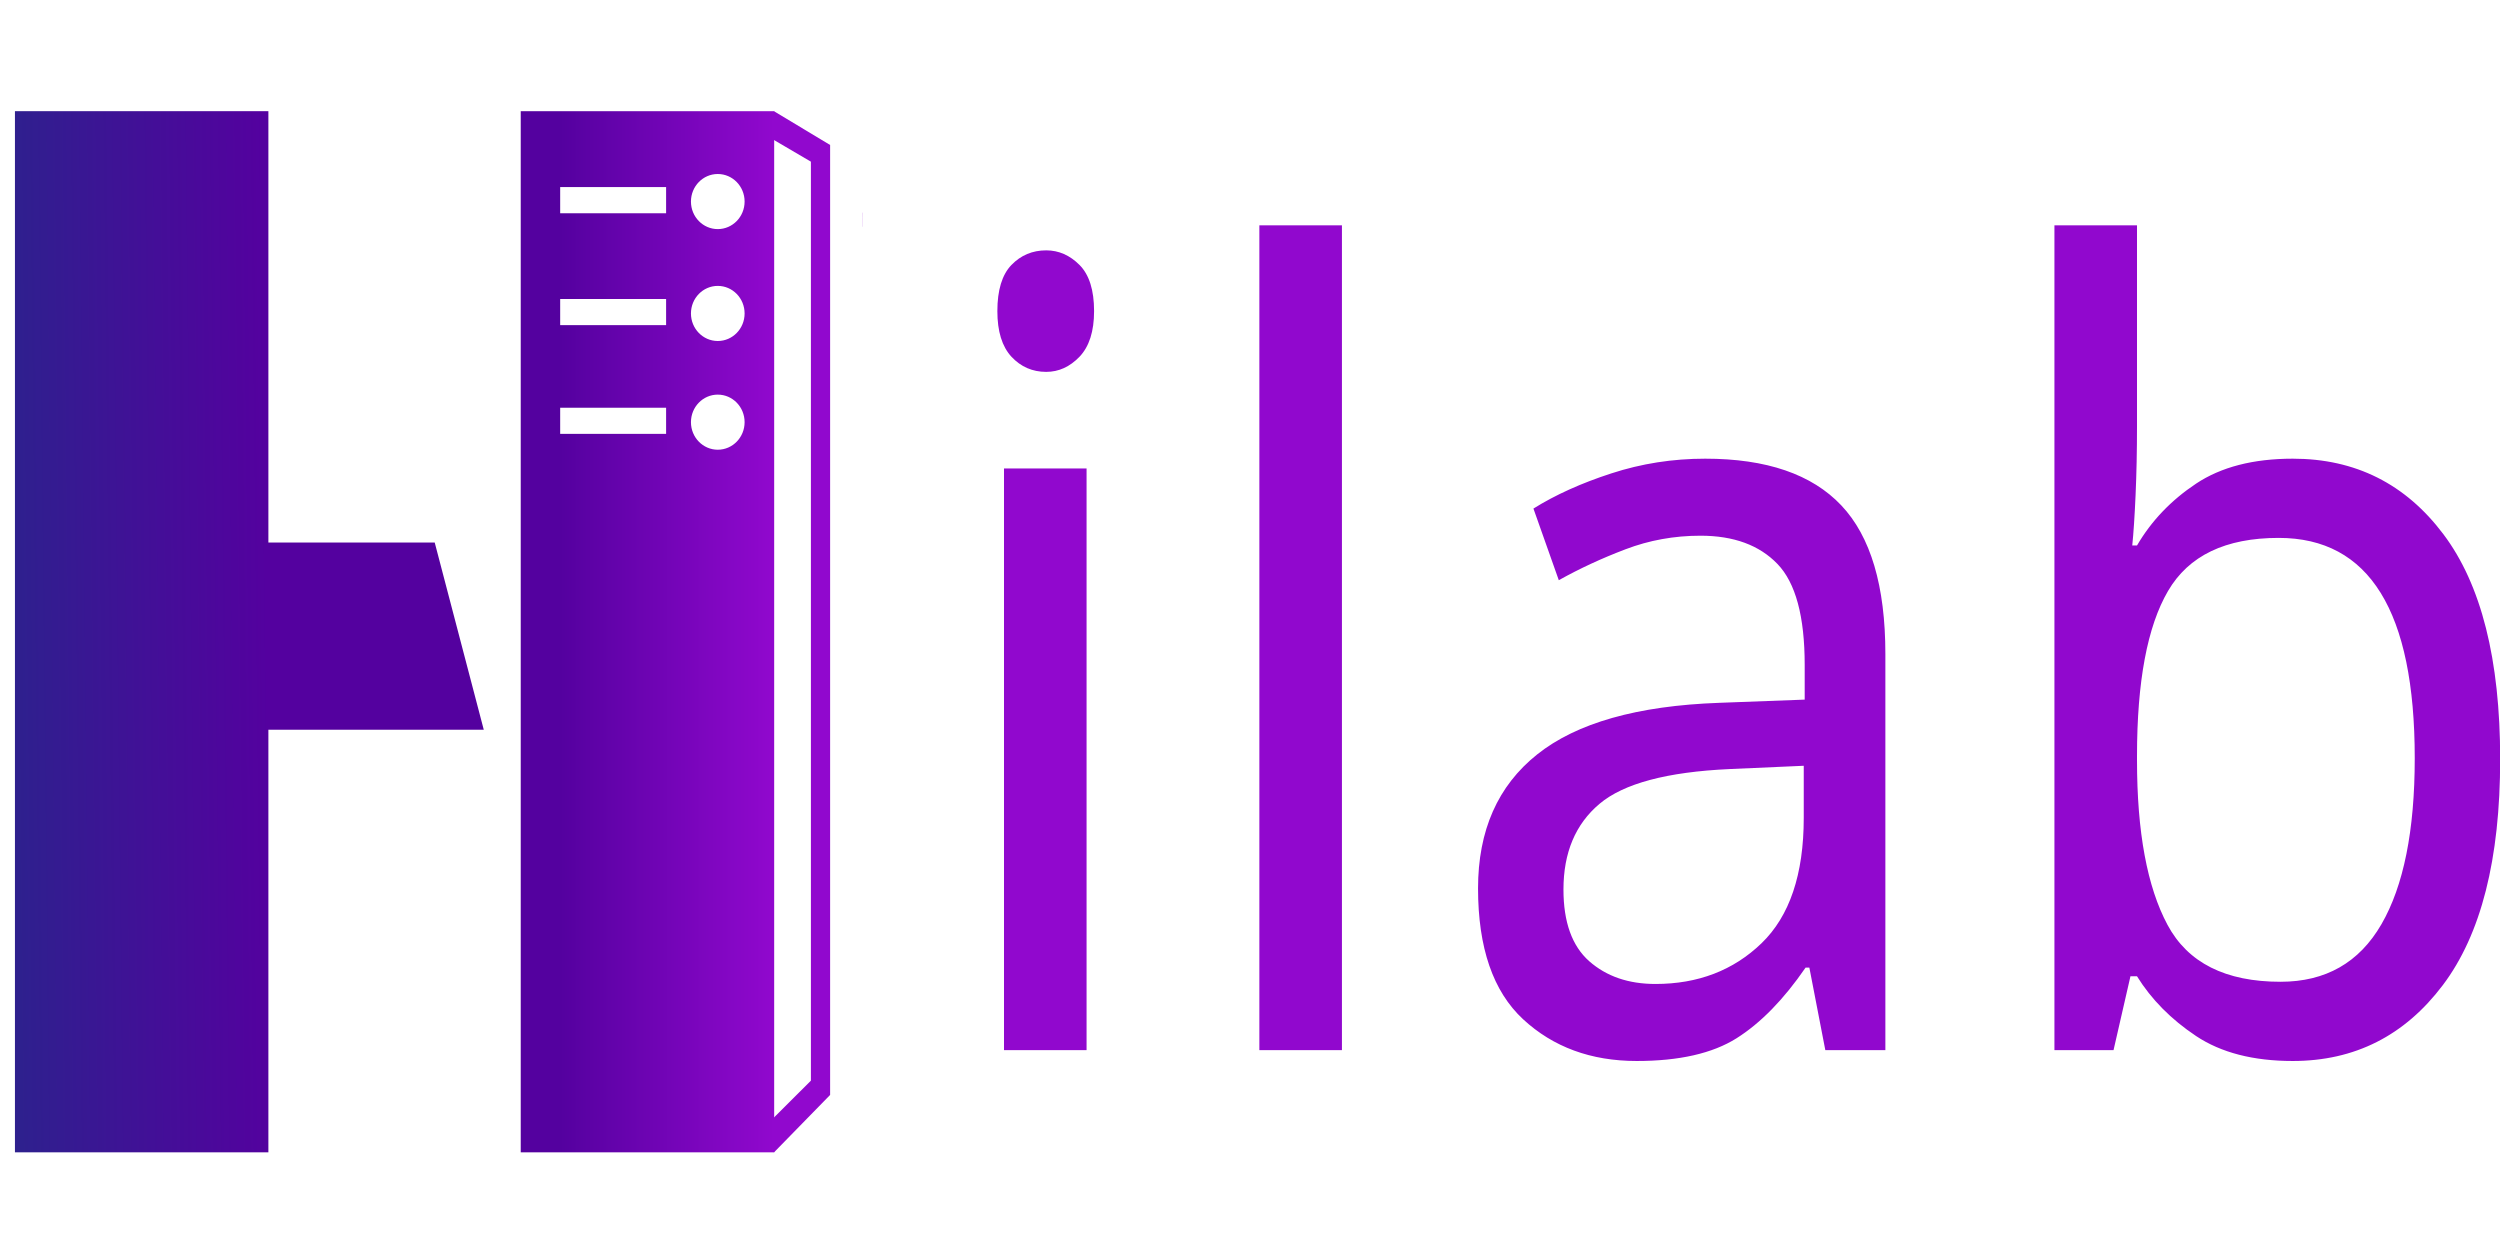
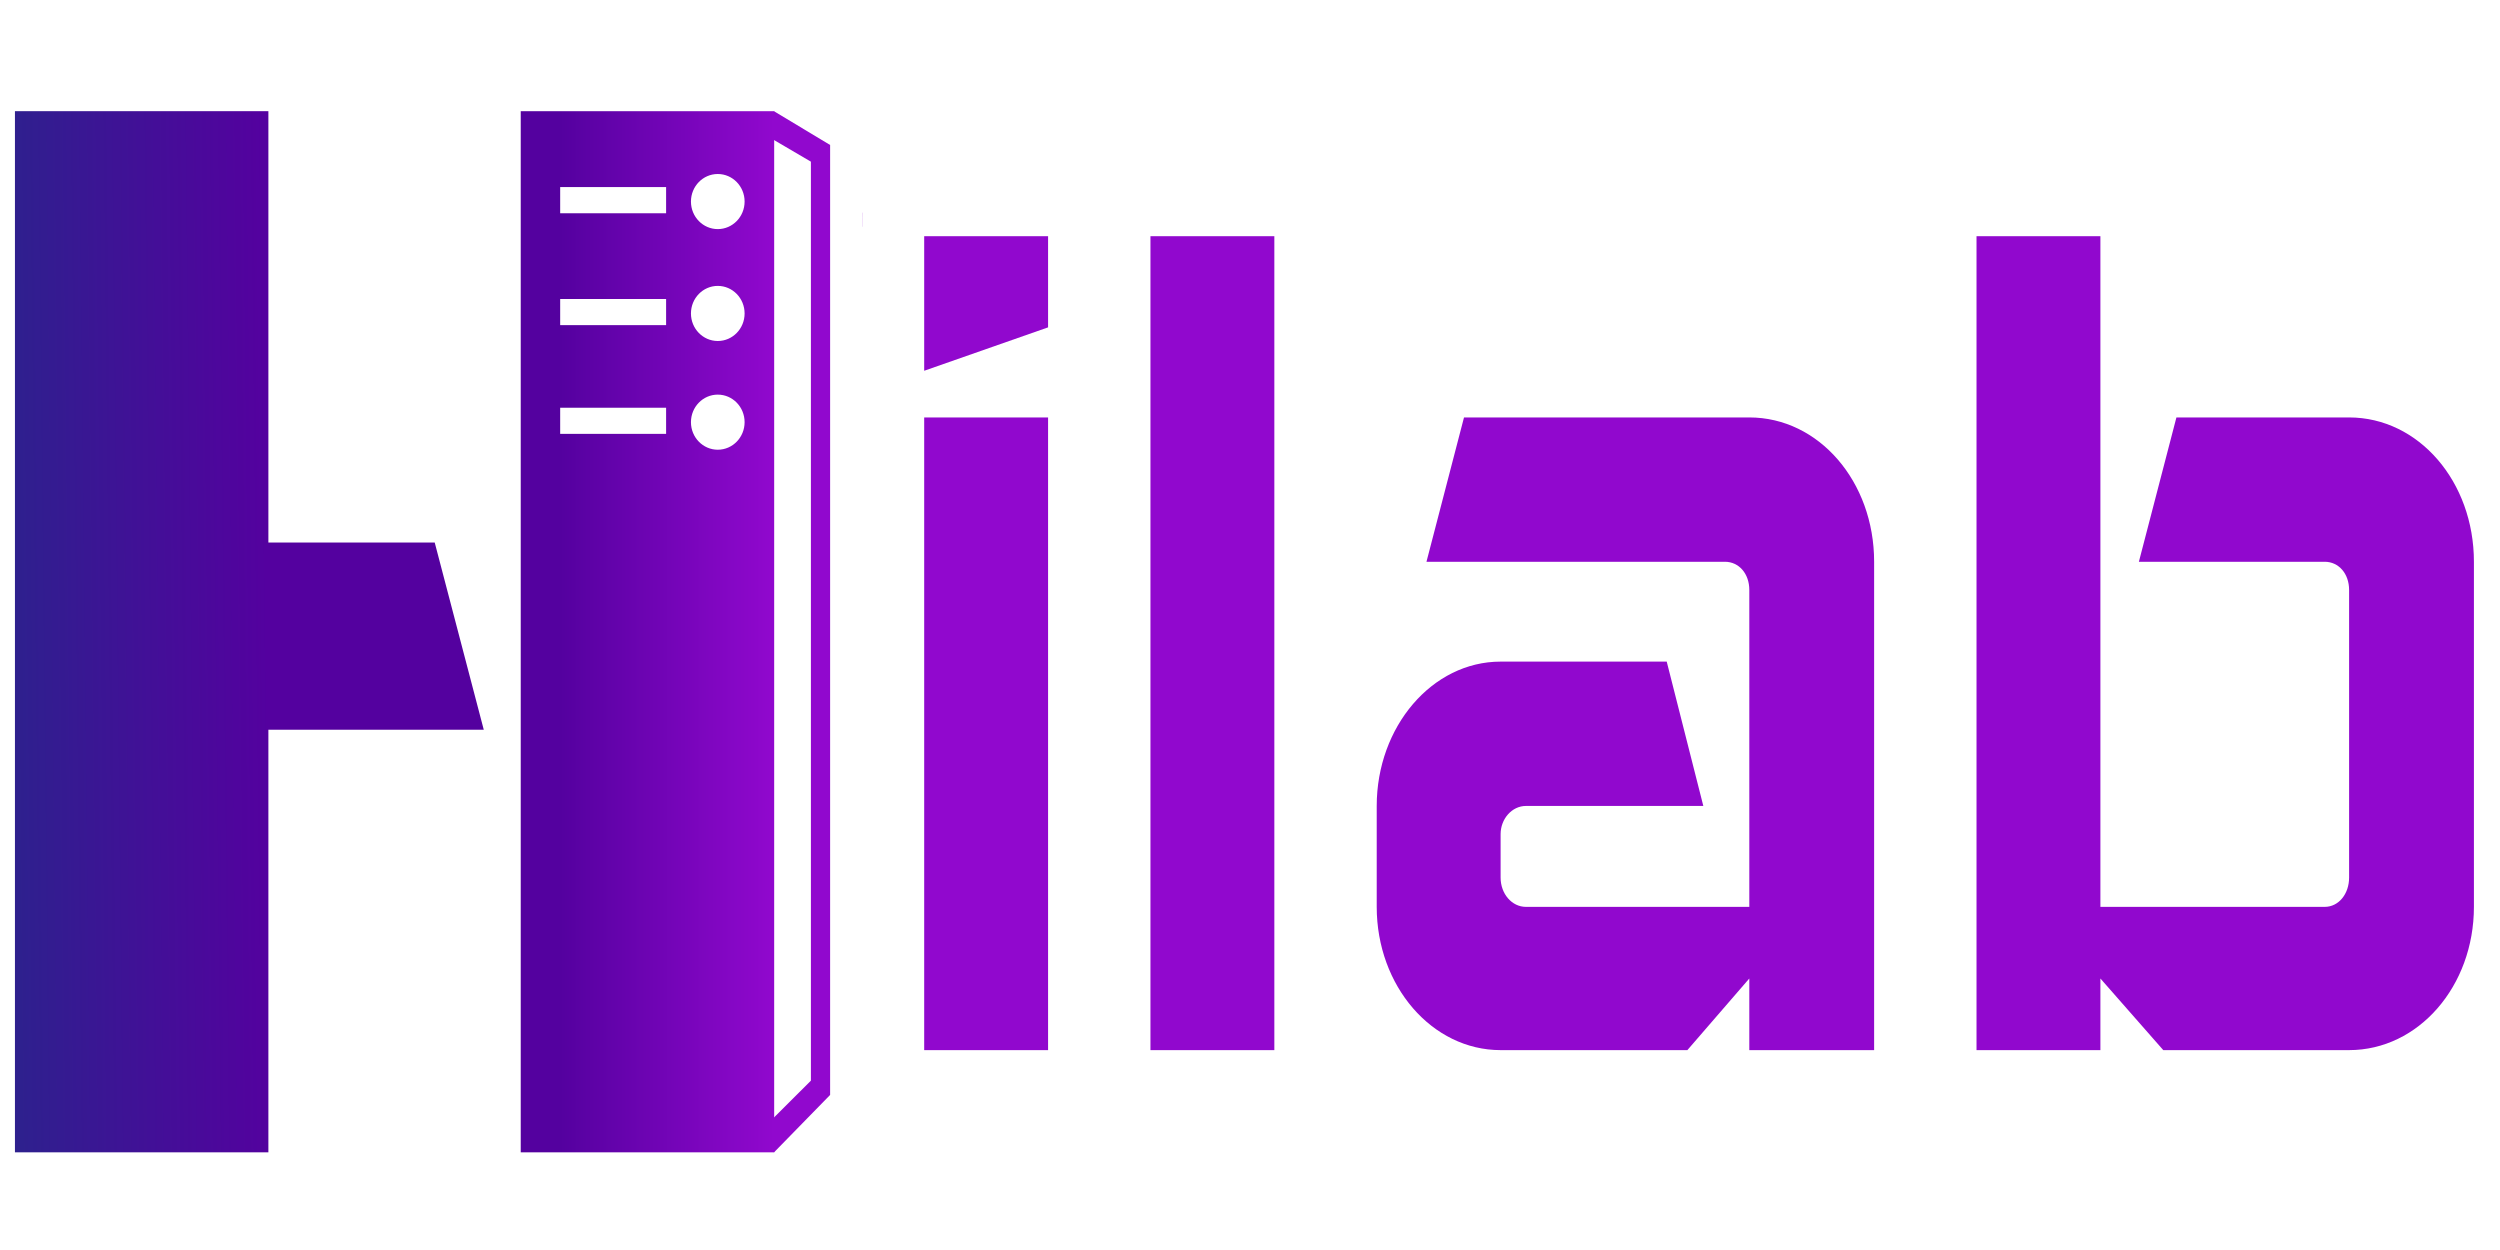
<svg xmlns="http://www.w3.org/2000/svg" xmlns:xlink="http://www.w3.org/1999/xlink" width="1400" height="700" viewBox="0 0 1200 600" version="1.1" id="svg9">
  <defs id="defs4">
    <linearGradient id="swatch51">
      <stop style="stop-color:#ae62e1;stop-opacity:0.97;" offset="0" id="stop52" />
    </linearGradient>
    <linearGradient id="linearGradient22">
      <stop style="stop-color:#c71e69;stop-opacity:1;" offset="0" id="stop21" />
      <stop style="stop-color:#000000;stop-opacity:0;" offset="1" id="stop22" />
    </linearGradient>
    <linearGradient id="linearGradient15">
      <stop style="stop-color:#000000;stop-opacity:1;" offset="0" id="stop15" />
      <stop style="stop-color:#000000;stop-opacity:0;" offset="1" id="stop16" />
    </linearGradient>
    <linearGradient id="swatch7">
      <stop style="stop-color:#000000;stop-opacity:1;" offset="0" id="stop8" />
    </linearGradient>
    <linearGradient id="swatch1">
      <stop style="stop-color:#9643a2;stop-opacity:0.83;" offset="0" id="stop7" />
    </linearGradient>
    <linearGradient id="linearGradient331" gradientUnits="userSpaceOnUse" x1="55" x2="229" y1="0" y2="0">
      <stop offset="0" stop-color="#6b39ff" id="stop331" style="stop-color:#480097;stop-opacity:1;" />
      <stop offset="0.78" stop-color="#ff2f82" id="stop330" />
    </linearGradient>
    <linearGradient id="linearGradient327" gradientUnits="userSpaceOnUse" x1="55" x2="229" y1="0" y2="0">
      <stop offset="0" stop-color="#ff2f82" id="stop326" />
      <stop offset="1" stop-color="#6b39ff" id="stop327" style="stop-color:#480097;stop-opacity:1;" />
    </linearGradient>
    <linearGradient id="linearGradient324" gradientUnits="userSpaceOnUse" x1="55" x2="229" y1="0" y2="0">
      <stop offset="0.733" stop-color="#6b39ff" id="stop324" style="stop-color:#54019f;stop-opacity:1;" />
      <stop offset="1" stop-color="#ff2f82" id="stop323" style="stop-color:#9108ce;stop-opacity:1;" />
    </linearGradient>
    <linearGradient id="linearGradient320" gradientUnits="userSpaceOnUse" x1="248.315" x2="605.4" y1="282.905" y2="282.905" gradientTransform="matrix(0.9426046,0,0,0.9426045,12.64211,6.681904)" spreadMethod="pad">
      <stop offset="0.276" stop-color="#6b39ff" id="stop319" />
      <stop offset="100%" stop-color="#4a2bff" id="stop320" />
    </linearGradient>
    <linearGradient id="linearGradient318" gradientUnits="userSpaceOnUse" x1="248.315" x2="605.4" y1="282.905" y2="282.905" gradientTransform="matrix(0.9426046,0,0,0.9426045,12.64211,6.681904)" spreadMethod="pad">
      <stop offset="0.274" stop-color="#6b39ff" id="stop317" />
      <stop offset="100%" stop-color="#4a2bff" id="stop318" />
    </linearGradient>
    <linearGradient id="linearGradient316" gradientUnits="userSpaceOnUse" x1="248.315" x2="605.4" y1="282.905" y2="282.905" gradientTransform="matrix(0.9426046,0,0,0.9426045,12.64211,6.681904)" spreadMethod="pad">
      <stop offset="0.253" stop-color="#6b39ff" id="stop315" />
      <stop offset="100%" stop-color="#4a2bff" id="stop316" />
    </linearGradient>
    <linearGradient id="linearGradient314" gradientUnits="userSpaceOnUse" x1="248.315" x2="605.4" y1="282.905" y2="282.905" gradientTransform="matrix(0.9426046,0,0,0.9426045,12.64211,6.681904)" spreadMethod="pad">
      <stop offset="0.23" stop-color="#6b39ff" id="stop313" />
      <stop offset="100%" stop-color="#4a2bff" id="stop314" />
    </linearGradient>
    <linearGradient id="linearGradient312" gradientUnits="userSpaceOnUse" x1="248.315" x2="605.4" y1="282.905" y2="282.905" gradientTransform="matrix(0.9426046,0,0,0.9426045,12.64211,6.681904)" spreadMethod="pad">
      <stop offset="0.216" stop-color="#6b39ff" id="stop311" />
      <stop offset="100%" stop-color="#4a2bff" id="stop312" />
    </linearGradient>
    <linearGradient id="linearGradient310" gradientUnits="userSpaceOnUse" x1="248.315" x2="605.4" y1="282.905" y2="282.905" gradientTransform="matrix(0.9426046,0,0,0.9426045,12.64211,6.681904)" spreadMethod="pad">
      <stop offset="0.203" stop-color="#6b39ff" id="stop309" />
      <stop offset="100%" stop-color="#4a2bff" id="stop310" />
    </linearGradient>
    <linearGradient id="linearGradient308" gradientUnits="userSpaceOnUse" x1="248.315" x2="605.4" y1="282.905" y2="282.905" gradientTransform="matrix(0.9426046,0,0,0.9426045,12.64211,6.681904)" spreadMethod="pad">
      <stop offset="0.174" stop-color="#6b39ff" id="stop307" />
      <stop offset="100%" stop-color="#4a2bff" id="stop308" />
    </linearGradient>
    <linearGradient id="linearGradient306" gradientUnits="userSpaceOnUse" x1="248.315" x2="605.4" y1="282.905" y2="282.905" gradientTransform="matrix(0.9426046,0,0,0.9426045,12.64211,6.681904)" spreadMethod="pad">
      <stop offset="0.135" stop-color="#6b39ff" id="stop305" />
      <stop offset="100%" stop-color="#4a2bff" id="stop306" />
    </linearGradient>
    <linearGradient id="linearGradient304" gradientUnits="userSpaceOnUse" x1="248.315" x2="605.4" y1="282.905" y2="282.905" gradientTransform="matrix(0.9426046,0,0,0.9426045,12.64211,6.681904)" spreadMethod="pad">
      <stop offset="0.104" stop-color="#6b39ff" id="stop303" />
      <stop offset="100%" stop-color="#4a2bff" id="stop304" />
    </linearGradient>
    <linearGradient id="linearGradient302" gradientUnits="userSpaceOnUse" x1="248.315" x2="605.4" y1="282.905" y2="282.905" gradientTransform="matrix(0.9426046,0,0,0.9426045,12.64211,6.681904)" spreadMethod="pad">
      <stop offset="0.068" stop-color="#6b39ff" id="stop301" />
      <stop offset="100%" stop-color="#4a2bff" id="stop302" />
    </linearGradient>
    <linearGradient id="linearGradient300" gradientUnits="userSpaceOnUse" x1="248.315" x2="605.4" y1="282.905" y2="282.905" gradientTransform="matrix(0.9426046,0,0,0.9426045,12.64211,6.681904)" spreadMethod="pad">
      <stop offset="0.029" stop-color="#6b39ff" id="stop299" />
      <stop offset="100%" stop-color="#4a2bff" id="stop300" />
    </linearGradient>
    <linearGradient id="linearGradient298" gradientUnits="userSpaceOnUse" x1="248.315" x2="605.4" y1="282.905" y2="282.905" gradientTransform="matrix(0.9426046,0,0,0.9426045,12.64211,6.681904)" spreadMethod="pad">
      <stop offset="0.002" stop-color="#6b39ff" id="stop297" />
      <stop offset="100%" stop-color="#4a2bff" id="stop298" />
    </linearGradient>
    <linearGradient id="linearGradient296" gradientUnits="userSpaceOnUse" x1="248.315" x2="605.4" y1="282.905" y2="282.905" gradientTransform="matrix(0.9426046,0,0,0.9426045,12.64211,6.681904)" spreadMethod="pad">
      <stop offset="0%" stop-color="#6b39ff" id="stop295" />
      <stop offset="1" stop-color="#4a2bff" id="stop296" style="stop-color:#8671ff;stop-opacity:1;" />
    </linearGradient>
    <linearGradient id="linearGradient294" gradientUnits="userSpaceOnUse" x1="248.315" x2="605.4" y1="282.905" y2="282.905" gradientTransform="matrix(0.9426046,0,0,0.9426045,12.64211,6.681904)" spreadMethod="pad">
      <stop offset="0%" stop-color="#6b39ff" id="stop293" />
      <stop offset="1" stop-color="#4a2bff" id="stop294" style="stop-color:#8570ff;stop-opacity:1;" />
    </linearGradient>
    <linearGradient id="linearGradient292" gradientUnits="userSpaceOnUse" x1="248.315" x2="605.4" y1="282.905" y2="282.905" gradientTransform="matrix(0.9426046,0,0,0.9426045,12.64211,6.681904)" spreadMethod="pad">
      <stop offset="0%" stop-color="#6b39ff" id="stop291" />
      <stop offset="1" stop-color="#4a2bff" id="stop292" style="stop-color:#4e31f9;stop-opacity:1;" />
    </linearGradient>
    <linearGradient id="linearGradient290" gradientUnits="userSpaceOnUse" x1="248.315" x2="605.4" y1="282.905" y2="282.905" gradientTransform="matrix(0.9426046,0,0,0.9426045,12.64211,6.681904)" spreadMethod="pad">
      <stop offset="0%" stop-color="#6b39ff" id="stop289" />
      <stop offset="1" stop-color="#4a2bff" id="stop290" style="stop-color:#543af0;stop-opacity:1;" />
    </linearGradient>
    <linearGradient id="linearGradient288" gradientUnits="userSpaceOnUse" x1="248.315" x2="605.4" y1="282.905" y2="282.905" gradientTransform="matrix(0.9426046,0,0,0.9426045,12.64211,6.681904)" spreadMethod="pad">
      <stop offset="0%" stop-color="#6b39ff" id="stop287" />
      <stop offset="1" stop-color="#4a2bff" id="stop288" style="stop-color:#583feb;stop-opacity:1;" />
    </linearGradient>
    <linearGradient id="linearGradient286" gradientUnits="userSpaceOnUse" x1="248.315" x2="605.4" y1="282.905" y2="282.905" gradientTransform="matrix(0.9426046,0,0,0.9426045,12.64211,6.681904)" spreadMethod="pad">
      <stop offset="0%" stop-color="#6b39ff" id="stop285" />
      <stop offset="1" stop-color="#4a2bff" id="stop286" style="stop-color:#5940ea;stop-opacity:1;" />
    </linearGradient>
    <linearGradient id="linearGradient284" gradientUnits="userSpaceOnUse" x1="248.315" x2="605.4" y1="282.905" y2="282.905" gradientTransform="matrix(0.9426046,0,0,0.9426045,12.64211,6.681904)" spreadMethod="pad">
      <stop offset="0%" stop-color="#6b39ff" id="stop283" />
      <stop offset="1" stop-color="#4a2bff" id="stop284" style="stop-color:#b8acff;stop-opacity:1;" />
    </linearGradient>
    <linearGradient id="linearGradient282" gradientUnits="userSpaceOnUse" x1="248.315" x2="605.4" y1="282.905" y2="282.905" gradientTransform="matrix(0.9426046,0,0,0.9426045,12.64211,6.681904)" spreadMethod="pad">
      <stop offset="0%" stop-color="#6b39ff" id="stop281" />
      <stop offset="1" stop-color="#4a2bff" id="stop282" style="stop-color:#b9aeff;stop-opacity:1;" />
    </linearGradient>
    <linearGradient id="linearGradient280" gradientUnits="userSpaceOnUse" x1="248.315" x2="605.4" y1="282.905" y2="282.905" gradientTransform="matrix(0.9426046,0,0,0.9426045,12.64211,6.681904)" spreadMethod="pad">
      <stop offset="0%" stop-color="#6b39ff" id="stop279" />
      <stop offset="1" stop-color="#4a2bff" id="stop280" style="stop-color:#b6a9ff;stop-opacity:1;" />
    </linearGradient>
    <linearGradient id="linearGradient278" gradientUnits="userSpaceOnUse" x1="248.315" x2="605.4" y1="282.905" y2="282.905" gradientTransform="matrix(0.9426046,0,0,0.9426045,12.64211,6.681904)" spreadMethod="pad">
      <stop offset="0%" stop-color="#6b39ff" id="stop277" />
      <stop offset="1" stop-color="#4a2bff" id="stop278" style="stop-color:#9482ff;stop-opacity:1;" />
    </linearGradient>
    <linearGradient id="linearGradient276" gradientUnits="userSpaceOnUse" x1="248.315" x2="605.4" y1="282.905" y2="282.905" gradientTransform="matrix(0.9426046,0,0,0.9426045,12.64211,6.681904)" spreadMethod="pad">
      <stop offset="0%" stop-color="#6b39ff" id="stop275" />
      <stop offset="1" stop-color="#4a2bff" id="stop276" style="stop-color:#6d54ff;stop-opacity:1;" />
    </linearGradient>
    <linearGradient id="linearGradient274" gradientUnits="userSpaceOnUse" x1="248.315" x2="605.4" y1="282.905" y2="282.905" gradientTransform="matrix(0.9426046,0,0,0.9426045,12.64211,6.681904)" spreadMethod="pad">
      <stop offset="0%" stop-color="#6b39ff" id="stop273" />
      <stop offset="1" stop-color="#4a2bff" id="stop274" style="stop-color:#5133ff;stop-opacity:1;" />
    </linearGradient>
    <linearGradient id="linearGradient272" gradientUnits="userSpaceOnUse" x1="248.315" x2="605.4" y1="282.905" y2="282.905" gradientTransform="matrix(0.9426046,0,0,0.9426045,12.64211,6.681904)" spreadMethod="pad">
      <stop offset="0%" stop-color="#6b39ff" id="stop271" />
      <stop offset="1" stop-color="#4a2bff" id="stop272" style="stop-color:#4323ff;stop-opacity:1;" />
    </linearGradient>
    <linearGradient id="linearGradient270" gradientUnits="userSpaceOnUse" x1="248.315" x2="605.4" y1="282.905" y2="282.905" gradientTransform="matrix(0.9426046,0,0,0.9426045,12.64211,6.681904)" spreadMethod="pad">
      <stop offset="0%" stop-color="#6b39ff" id="stop269" />
      <stop offset="1" stop-color="#4a2bff" id="stop270" style="stop-color:#3c1bff;stop-opacity:1;" />
    </linearGradient>
    <linearGradient id="linearGradient268" gradientUnits="userSpaceOnUse" x1="248.315" x2="605.4" y1="282.905" y2="282.905" gradientTransform="matrix(0.9426046,0,0,0.9426045,12.64211,6.681904)" spreadMethod="pad">
      <stop offset="0%" stop-color="#6b39ff" id="stop267" />
      <stop offset="1" stop-color="#4a2bff" id="stop268" style="stop-color:#3b1aff;stop-opacity:1;" />
    </linearGradient>
    <linearGradient id="linearGradient266" gradientUnits="userSpaceOnUse" x1="248.315" x2="605.4" y1="282.905" y2="282.905" gradientTransform="matrix(0.9426046,0,0,0.9426045,12.64211,6.681904)" spreadMethod="pad">
      <stop offset="0%" stop-color="#6b39ff" id="stop265" />
      <stop offset="1" stop-color="#4a2bff" id="stop266" style="stop-color:#4c2bff;stop-opacity:1;" />
    </linearGradient>
    <linearGradient id="linearGradient264" gradientUnits="userSpaceOnUse" x1="248.315" x2="605.4" y1="282.905" y2="282.905" gradientTransform="matrix(0.9426046,0,0,0.9426045,12.64211,6.681904)" spreadMethod="pad">
      <stop offset="0%" stop-color="#6b39ff" id="stop263" />
      <stop offset="1" stop-color="#4a2bff" id="stop264" style="stop-color:#5b2bff;stop-opacity:1;" />
    </linearGradient>
    <linearGradient id="linearGradient262" gradientUnits="userSpaceOnUse" x1="248.315" x2="605.4" y1="282.905" y2="282.905" gradientTransform="matrix(0.9426046,0,0,0.9426045,12.64211,6.681904)" spreadMethod="pad">
      <stop offset="0%" stop-color="#6b39ff" id="stop261" />
      <stop offset="1" stop-color="#4a2bff" id="stop262" style="stop-color:#662bff;stop-opacity:1;" />
    </linearGradient>
    <linearGradient id="linearGradient260" gradientUnits="userSpaceOnUse" x1="248.315" x2="605.4" y1="282.905" y2="282.905" gradientTransform="matrix(0.9426046,0,0,0.9426045,12.64211,6.681904)" spreadMethod="pad">
      <stop offset="0%" stop-color="#6b39ff" id="stop259" />
      <stop offset="1" stop-color="#4a2bff" id="stop260" style="stop-color:#712bff;stop-opacity:1;" />
    </linearGradient>
    <linearGradient id="linearGradient258" gradientUnits="userSpaceOnUse" x1="248.315" x2="605.4" y1="282.905" y2="282.905" gradientTransform="matrix(0.9426046,0,0,0.9426045,12.64211,6.681904)" spreadMethod="pad">
      <stop offset="0%" stop-color="#6b39ff" id="stop257" />
      <stop offset="1" stop-color="#4a2bff" id="stop258" style="stop-color:#2b74ff;stop-opacity:1;" />
    </linearGradient>
    <linearGradient id="linearGradient256" gradientUnits="userSpaceOnUse" x1="248.315" x2="605.4" y1="282.905" y2="282.905" gradientTransform="matrix(0.9426046,0,0,0.9426045,12.64211,6.681904)" spreadMethod="pad">
      <stop offset="0%" stop-color="#6b39ff" id="stop255" />
      <stop offset="1" stop-color="#4a2bff" id="stop256" style="stop-color:#2b78ff;stop-opacity:1;" />
    </linearGradient>
    <linearGradient id="linearGradient254" gradientUnits="userSpaceOnUse" x1="248.315" x2="605.4" y1="282.905" y2="282.905" gradientTransform="matrix(0.9426046,0,0,0.9426045,12.64211,6.681904)" spreadMethod="pad">
      <stop offset="0%" stop-color="#6b39ff" id="stop253" />
      <stop offset="1" stop-color="#4a2bff" id="stop254" style="stop-color:#2b68ff;stop-opacity:1;" />
    </linearGradient>
    <linearGradient id="linearGradient252" gradientUnits="userSpaceOnUse" x1="248.315" x2="605.4" y1="282.905" y2="282.905" gradientTransform="matrix(0.9426046,0,0,0.9426045,12.64211,6.681904)" spreadMethod="pad">
      <stop offset="0%" stop-color="#6b39ff" id="stop251" />
      <stop offset="1" stop-color="#4a2bff" id="stop252" style="stop-color:#5b2bff;stop-opacity:1;" />
    </linearGradient>
    <linearGradient id="linearGradient250" gradientUnits="userSpaceOnUse" x1="248.315" x2="605.4" y1="282.905" y2="282.905" gradientTransform="matrix(0.9426046,0,0,0.9426045,12.64211,6.681904)" spreadMethod="pad">
      <stop offset="0" stop-color="#6b39ff" id="stop249" style="stop-color:#2e208e;stop-opacity:1;" />
      <stop offset="1" stop-color="#4a2bff" id="stop250" style="stop-color:#54019f;stop-opacity:1;" />
    </linearGradient>
    <linearGradient id="linearGradient248" gradientUnits="userSpaceOnUse" x1="248.315" x2="605.4" y1="282.905" y2="282.905" gradientTransform="matrix(0.9426046,0,0,0.9426045,12.64211,6.681904)" spreadMethod="pad">
      <stop offset="0%" stop-color="#6b39ff" id="stop247" />
      <stop offset="1" stop-color="#4a2bff" id="stop248" style="stop-color:#a22bff;stop-opacity:1;" />
    </linearGradient>
    <linearGradient id="linearGradient246" gradientUnits="userSpaceOnUse" x1="248.315" x2="605.4" y1="282.905" y2="282.905" gradientTransform="matrix(0.9426046,0,0,0.9426045,12.64211,6.681904)" spreadMethod="pad">
      <stop offset="0%" stop-color="#6b39ff" id="stop245" />
      <stop offset="1" stop-color="#4a2bff" id="stop246" style="stop-color:#a62bff;stop-opacity:1;" />
    </linearGradient>
    <linearGradient id="linearGradient244" gradientUnits="userSpaceOnUse" x1="248.315" x2="605.4" y1="282.905" y2="282.905" gradientTransform="matrix(0.9426046,0,0,0.9426045,12.64211,6.681904)" spreadMethod="pad">
      <stop offset="0%" stop-color="#6b39ff" id="stop243" />
      <stop offset="1" stop-color="#4a2bff" id="stop244" style="stop-color:#aa2bff;stop-opacity:1;" />
    </linearGradient>
    <linearGradient id="linearGradient242" gradientUnits="userSpaceOnUse" x1="248.315" x2="605.4" y1="282.905" y2="282.905" gradientTransform="matrix(0.9426046,0,0,0.9426045,12.64211,6.681904)" spreadMethod="pad">
      <stop offset="0%" stop-color="#6b39ff" id="stop241" />
      <stop offset="1" stop-color="#4a2bff" id="stop242" style="stop-color:#2bff78;stop-opacity:1;" />
    </linearGradient>
    <linearGradient id="linearGradient240" gradientUnits="userSpaceOnUse" x1="248.315" x2="605.4" y1="282.905" y2="282.905" gradientTransform="matrix(0.9426046,0,0,0.9426045,12.64211,6.681904)" spreadMethod="pad">
      <stop offset="0%" stop-color="#6b39ff" id="stop239" />
      <stop offset="0.954" stop-color="#4a2bff" id="stop240" />
    </linearGradient>
    <linearGradient id="linearGradient238" gradientUnits="userSpaceOnUse" x1="248.315" x2="605.4" y1="282.905" y2="282.905" gradientTransform="matrix(0.9426046,0,0,0.9426045,12.64211,6.681904)" spreadMethod="pad">
      <stop offset="0%" stop-color="#6b39ff" id="stop237" />
      <stop offset="0.963" stop-color="#4a2bff" id="stop238" />
    </linearGradient>
    <linearGradient id="linearGradient236" gradientUnits="userSpaceOnUse" x1="248.315" x2="605.4" y1="282.905" y2="282.905" gradientTransform="matrix(0.9426046,0,0,0.9426045,12.64211,6.681904)" spreadMethod="pad">
      <stop offset="0%" stop-color="#6b39ff" id="stop235" />
      <stop offset="0.963" stop-color="#4a2bff" id="stop236" />
    </linearGradient>
    <linearGradient id="linearGradient234" gradientUnits="userSpaceOnUse" x1="248.315" x2="605.4" y1="282.905" y2="282.905" gradientTransform="matrix(0.9426046,0,0,0.9426045,12.64211,6.681904)" spreadMethod="pad">
      <stop offset="0%" stop-color="#6b39ff" id="stop233" />
      <stop offset="0.971" stop-color="#4a2bff" id="stop234" />
    </linearGradient>
    <linearGradient id="linearGradient232" gradientUnits="userSpaceOnUse" x1="248.315" x2="605.4" y1="282.905" y2="282.905" gradientTransform="matrix(0.9426046,0,0,0.9426045,12.64211,6.681904)" spreadMethod="pad">
      <stop offset="0%" stop-color="#6b39ff" id="stop231" />
      <stop offset="0.99" stop-color="#4a2bff" id="stop232" />
    </linearGradient>
    <linearGradient id="linearGradient230" gradientUnits="userSpaceOnUse" x1="248.315" x2="605.4" y1="282.905" y2="282.905" gradientTransform="matrix(0.9426046,0,0,0.9426045,12.64211,6.681904)" spreadMethod="pad">
      <stop offset="0%" stop-color="#6b39ff" id="stop229" />
      <stop offset="1" stop-color="#4a2bff" id="stop230" style="stop-color:#2b61ff;stop-opacity:1;" />
    </linearGradient>
    <linearGradient id="linearGradient228" gradientUnits="userSpaceOnUse" x1="248.315" x2="605.4" y1="282.905" y2="282.905" gradientTransform="matrix(0.9426046,0,0,0.9426045,12.64211,6.681904)" spreadMethod="pad">
      <stop offset="0%" stop-color="#6b39ff" id="stop227" />
      <stop offset="1" stop-color="#4a2bff" id="stop228" style="stop-color:#2b4aff;stop-opacity:1;" />
    </linearGradient>
    <linearGradient id="linearGradient226" gradientUnits="userSpaceOnUse" x1="248.315" x2="605.4" y1="282.905" y2="282.905" gradientTransform="matrix(0.9426046,0,0,0.9426045,12.64211,6.681904)" spreadMethod="pad">
      <stop offset="0%" stop-color="#6b39ff" id="stop225" />
      <stop offset="1" stop-color="#4a2bff" id="stop226" style="stop-color:#2b47ff;stop-opacity:1;" />
    </linearGradient>
    <linearGradient id="linearGradient224" gradientUnits="userSpaceOnUse" x1="248.315" x2="605.4" y1="282.905" y2="282.905" gradientTransform="matrix(0.9426046,0,0,0.9426045,12.64211,6.681904)" spreadMethod="pad">
      <stop offset="0%" stop-color="#6b39ff" id="stop223" />
      <stop offset="1" stop-color="#4a2bff" id="stop224" style="stop-color:#2b3bff;stop-opacity:1;" />
    </linearGradient>
    <linearGradient id="linearGradient222" gradientUnits="userSpaceOnUse" x1="248.315" x2="605.4" y1="282.905" y2="282.905" gradientTransform="matrix(0.9426046,0,0,0.9426045,12.64211,6.681904)" spreadMethod="pad">
      <stop offset="0%" stop-color="#6b39ff" id="stop221" />
      <stop offset="1" stop-color="#4a2bff" id="stop222" style="stop-color:#2b2cff;stop-opacity:1;" />
    </linearGradient>
    <linearGradient id="linearGradient220" gradientUnits="userSpaceOnUse" x1="248.315" x2="605.4" y1="282.905" y2="282.905" gradientTransform="matrix(0.9426046,0,0,0.9426045,12.64211,6.681904)" spreadMethod="pad">
      <stop offset="0%" stop-color="#6b39ff" id="stop219" />
      <stop offset="1" stop-color="#4a2bff" id="stop220" style="stop-color:#4c2bff;stop-opacity:1;" />
    </linearGradient>
    <linearGradient id="linearGradient218" gradientUnits="userSpaceOnUse" x1="248.315" x2="605.4" y1="282.905" y2="282.905" gradientTransform="matrix(0.9426046,0,0,0.9426045,12.64211,6.681904)" spreadMethod="pad">
      <stop offset="0%" stop-color="#6b39ff" id="stop217" />
      <stop offset="1" stop-color="#4a2bff" id="stop218" style="stop-color:#802bff;stop-opacity:1;" />
    </linearGradient>
    <linearGradient id="linearGradient216" gradientUnits="userSpaceOnUse" x1="248.315" x2="605.4" y1="282.905" y2="282.905" gradientTransform="matrix(0.9426046,0,0,0.9426045,12.64211,6.681904)" spreadMethod="pad">
      <stop offset="0%" stop-color="#6b39ff" id="stop215" />
      <stop offset="1" stop-color="#4a2bff" id="stop216" style="stop-color:#842bff;stop-opacity:1;" />
    </linearGradient>
    <linearGradient id="linearGradient214" gradientUnits="userSpaceOnUse" x1="248.315" x2="605.4" y1="282.905" y2="282.905" gradientTransform="matrix(0.9426046,0,0,0.9426045,12.64211,6.681904)" spreadMethod="pad">
      <stop offset="0%" stop-color="#6b39ff" id="stop213" />
      <stop offset="1" stop-color="#4a2bff" id="stop214" style="stop-color:#db2bff;stop-opacity:1;" />
    </linearGradient>
    <linearGradient id="linearGradient212" gradientUnits="userSpaceOnUse" x1="248.315" x2="605.4" y1="282.905" y2="282.905" gradientTransform="matrix(0.9426046,0,0,0.9426045,12.64211,6.681904)" spreadMethod="pad">
      <stop offset="0%" stop-color="#6b39ff" id="stop211" />
      <stop offset="1" stop-color="#4a2bff" id="stop212" style="stop-color:#de2bff;stop-opacity:1;" />
    </linearGradient>
    <linearGradient id="linearGradient210" gradientUnits="userSpaceOnUse" x1="248.315" x2="605.4" y1="282.905" y2="282.905" gradientTransform="matrix(0.9426046,0,0,0.9426045,12.64211,6.681904)" spreadMethod="pad">
      <stop offset="0%" stop-color="#6b39ff" id="stop209" />
      <stop offset="1" stop-color="#4a2bff" id="stop210" style="stop-color:#e62bff;stop-opacity:1;" />
    </linearGradient>
    <linearGradient id="linearGradient208" gradientUnits="userSpaceOnUse" x1="248.315" x2="605.4" y1="282.905" y2="282.905" gradientTransform="matrix(0.9426046,0,0,0.9426045,12.64211,6.681904)">
      <stop offset="0%" stop-color="#6b39ff" id="stop207" />
      <stop offset="100%" stop-color="#4a2bff" id="stop208" />
    </linearGradient>
    <linearGradient id="linearGradient6" gradientUnits="userSpaceOnUse" x1="55" x2="229" y1="0" y2="0">
      <stop offset="0%" stop-color="#ff2f82" id="stop5" />
      <stop offset="1" stop-color="#6b39ff" id="stop6" />
    </linearGradient>
    <linearGradient id="gH" gradientUnits="userSpaceOnUse" x1="55" x2="229" y1="0" y2="0">
      <stop offset="0%" stop-color="#ff2f82" id="stop1" />
      <stop offset="1" stop-color="#6b39ff" id="stop2" style="stop-color:#380fff;stop-opacity:1;" />
    </linearGradient>
    <linearGradient id="gIL" gradientUnits="userSpaceOnUse" x1="248.315" x2="605.4" y1="282.905" y2="282.905" gradientTransform="matrix(0.9426046,0,0,0.9426045,12.64211,6.681904)" xlink:href="#linearGradient320">
      <stop offset="0.631" stop-color="#4a2bff" id="stop4" style="stop-color:#490097;stop-opacity:1;" />
      <stop offset="0.983" stop-color="#6b39ff" id="stop3" style="stop-color:#c100dc;stop-opacity:1;" />
    </linearGradient>
    <linearGradient xlink:href="#linearGradient324" id="linearGradient13" gradientUnits="userSpaceOnUse" x1="55" y1="0" x2="229" y2="0" gradientTransform="matrix(2.211873,0,0,2.271603,-134.9138,-310.0917)" />
    <linearGradient xlink:href="#gIL" id="linearGradient321" x1="248.315" y1="282.905" x2="605.4" y2="282.905" gradientUnits="userSpaceOnUse" />
    <linearGradient xlink:href="#linearGradient250" id="linearGradient334" x1="64.898" y1="323.112" x2="175.295" y2="321.9" gradientUnits="userSpaceOnUse" gradientTransform="matrix(1.10196,0,0,1.131718,-64.34403,-62.43018)" />
  </defs>
  <rect x="7.171" y="53.365" width="121.653" height="499.753" fill="url(#gH)" id="rect5" style="fill:url(#linearGradient334);fill-opacity:1;stroke-width:2.242" />
  <path id="rect6" style="fill:#54019f;fill-opacity:1;stroke-width:1.571" d="m 128.034,260.42 v 89.867 h 104.177 l -23.546,-89.867 z" />
  <path id="rect7" style="fill:url(#linearGradient13);stroke-width:2.242" d="M 249.952,53.364 V 553.118 H 371.605 V 53.364 Z M 344.534,83.521 A 12.876,13.224 0 0 1 357.41,96.745 12.876,13.224 0 0 1 344.534,109.969 12.876,13.224 0 0 1 331.656,96.745 12.876,13.224 0 0 1 344.534,83.521 Z m -75.649,6.281 h 50.846 v 12.559 h -50.846 z M 344.534,137.232 a 12.876,13.224 0 0 1 12.876,13.224 12.876,13.224 0 0 1 -12.876,13.226 12.876,13.224 0 0 1 -12.878,-13.226 12.876,13.224 0 0 1 12.878,-13.224 z m -75.649,6.283 h 50.846 v 12.559 h -50.846 z m 75.649,45.903 a 12.876,13.224 0 0 1 12.876,13.224 12.876,13.224 0 0 1 -12.876,13.224 12.876,13.224 0 0 1 -12.878,-13.224 12.876,13.224 0 0 1 12.878,-13.224 z m -75.649,6.281 h 50.846 v 12.559 h -50.846 z" />
  <g transform="matrix(2.614755,0,0,2.605772,-200.2642,-447.0757)" id="g9" style="fill:#490097;fill-opacity:1">
-     <text x="265.254" y="338.856" font-family="Arial, Helvetica, sans-serif" font-weight="800" font-size="283.867px" letter-spacing="2.615" fill="url(#gIL)" id="text9" style="font-style:normal;font-variant:normal;font-weight:bold;font-stretch:normal;font-size:185.582px;font-family:Arial;-inkscape-font-specification:'Arial Bold';fill:#9108ce;fill-opacity:1;stroke-width:0.844" transform="scale(0.928346,1.077185)">
-       <tspan style="font-style:normal;font-variant:normal;font-weight:normal;font-stretch:normal;font-family:DAGGERSQUARE;-inkscape-font-specification:DAGGERSQUARE;fill:#9108ce;fill-opacity:1;stroke-width:0.844" id="tspan15">ilab</tspan>
-     </text>
+     <path style="font-size:185.582px;font-family:DAGGERSQUARE;-inkscape-font-specification:DAGGERSQUARE;letter-spacing:2.615;fill:#9108ce;stroke-width:0.844" d="M 265.254,338.856 V 230.662 h 24.497 v 108.194 z m 0,-139.186 v 23.012 l 24.497,-7.423 v -15.589 z m 69.239,139.186 v -139.186 h -24.497 v 139.186 z m 118.604,-83.512 c 0,-13.733 -10.949,-24.682 -24.682,-24.682 h -56.417 l -7.423,24.682 h 59.015 c 2.784,0 4.825,2.041 4.825,4.825 v 54.19 h -44.169 c -2.784,0 -5.011,-2.227 -5.011,-5.011 v -7.423 c 0,-2.598 2.227,-4.825 5.011,-4.825 h 35.075 l -7.238,-24.682 h -32.848 c -13.547,0 -24.497,11.135 -24.497,24.682 v 17.259 c 0,13.547 10.949,24.497 24.497,24.497 h 36.931 l 12.248,-12.248 v 12.248 h 24.682 z m 118.604,0 c 0,-13.733 -10.949,-24.682 -24.682,-24.682 h -34.147 l -7.423,24.682 h 36.745 c 2.784,0 4.825,2.041 4.825,4.825 v 49.179 c 0,2.784 -2.041,5.011 -4.825,5.011 h -44.354 V 199.67 h -24.497 v 139.186 h 24.497 v -12.248 l 12.434,12.248 h 36.745 c 13.733,0 24.682,-10.949 24.682,-24.497 z" id="text9" transform="scale(0.928346,1.077185)" aria-label="ilab" />
  </g>
  <path style="fill:#6c39fe;fill-opacity:1;stroke-width:0.842" d="m 200.743,380.025 18.842,-34.13" id="path59" />
  <path style="fill:#9108ce;fill-opacity:1;stroke-width:1.117" d="m 371.472,553.192 26.985,-27.623 V 69.591 L 371.486,53.367 371.184,67.018 389.234,77.598 V 518.716 l -17.784,17.735 z" id="path72" />
  <path style="fill:#490097;fill-opacity:1;stroke-width:0.004" d="" id="path343" transform="scale(0.8571429)" />
  <path style="fill:#9108ce;fill-opacity:1;stroke-width:0.003" d="m 414.028,108.765 c 8.3e-4,-0.041 0.007,-0.306 0.013,-0.589 0.011,-0.521 0.025,-1.142 0.045,-2.063 0.006,-0.278 0.016,-0.751 0.023,-1.051 0.007,-0.299 0.012,-0.557 0.013,-0.572 l 0.002,-0.028 h 0.026 0.026 l -10e-6,0.033 c -1e-5,0.018 -0.002,0.114 -0.005,0.214 -0.017,0.616 -0.093,3.992 -0.093,4.112 l -1e-5,0.018 h -0.026 -0.026 z" id="path371" />
  <path style="fill:#9108ce;fill-opacity:1;stroke-width:0.003" d="m 414.125,104.435 c 0,-0.016 0.003,-0.192 0.008,-0.39 0.004,-0.199 0.013,-0.556 0.018,-0.794 0.013,-0.599 0.022,-0.963 0.026,-1.069 0.002,-0.049 0.003,-0.093 0.003,-0.097 4e-5,-0.008 8.4e-4,-0.008 0.037,-0.008 h 0.037 l -0.002,0.009 c -0.002,0.016 -0.011,0.163 -0.015,0.252 -0.006,0.161 -0.007,0.186 -0.018,0.573 -0.021,0.721 -0.036,1.265 -0.039,1.435 -8.3e-4,0.053 -0.002,0.101 -0.003,0.107 l -0.002,0.011 h -0.026 -0.026 z" id="path373" />
  <path style="fill:#9108ce;fill-opacity:1;stroke-width:0.857" d="m -740.571,82.286 h 39.93" id="path92" />
  <path style="fill:#9108ce;fill-opacity:1;stroke-width:0.857" d="m -733.714,500.571 h 128.571" id="path96" />
  <path style="fill:#9108ce;fill-opacity:1;stroke-width:0.857" d="M -598.286,846.857 V 404.571" id="path97" />
  <text xml:space="preserve" style="font-style:normal;font-variant:normal;font-weight:normal;font-stretch:normal;font-size:114.285px;font-family:sans-serif;-inkscape-font-specification:sans-serif;text-align:start;writing-mode:lr-tb;direction:ltr;text-anchor:start;fill:#9108ce;fill-opacity:1;stroke-width:0.857" x="-1065.643" y="555.643" id="text104">
    <tspan id="tspan104" style="stroke-width:0.857" x="-1065.643" y="555.643" />
  </text>
</svg>
